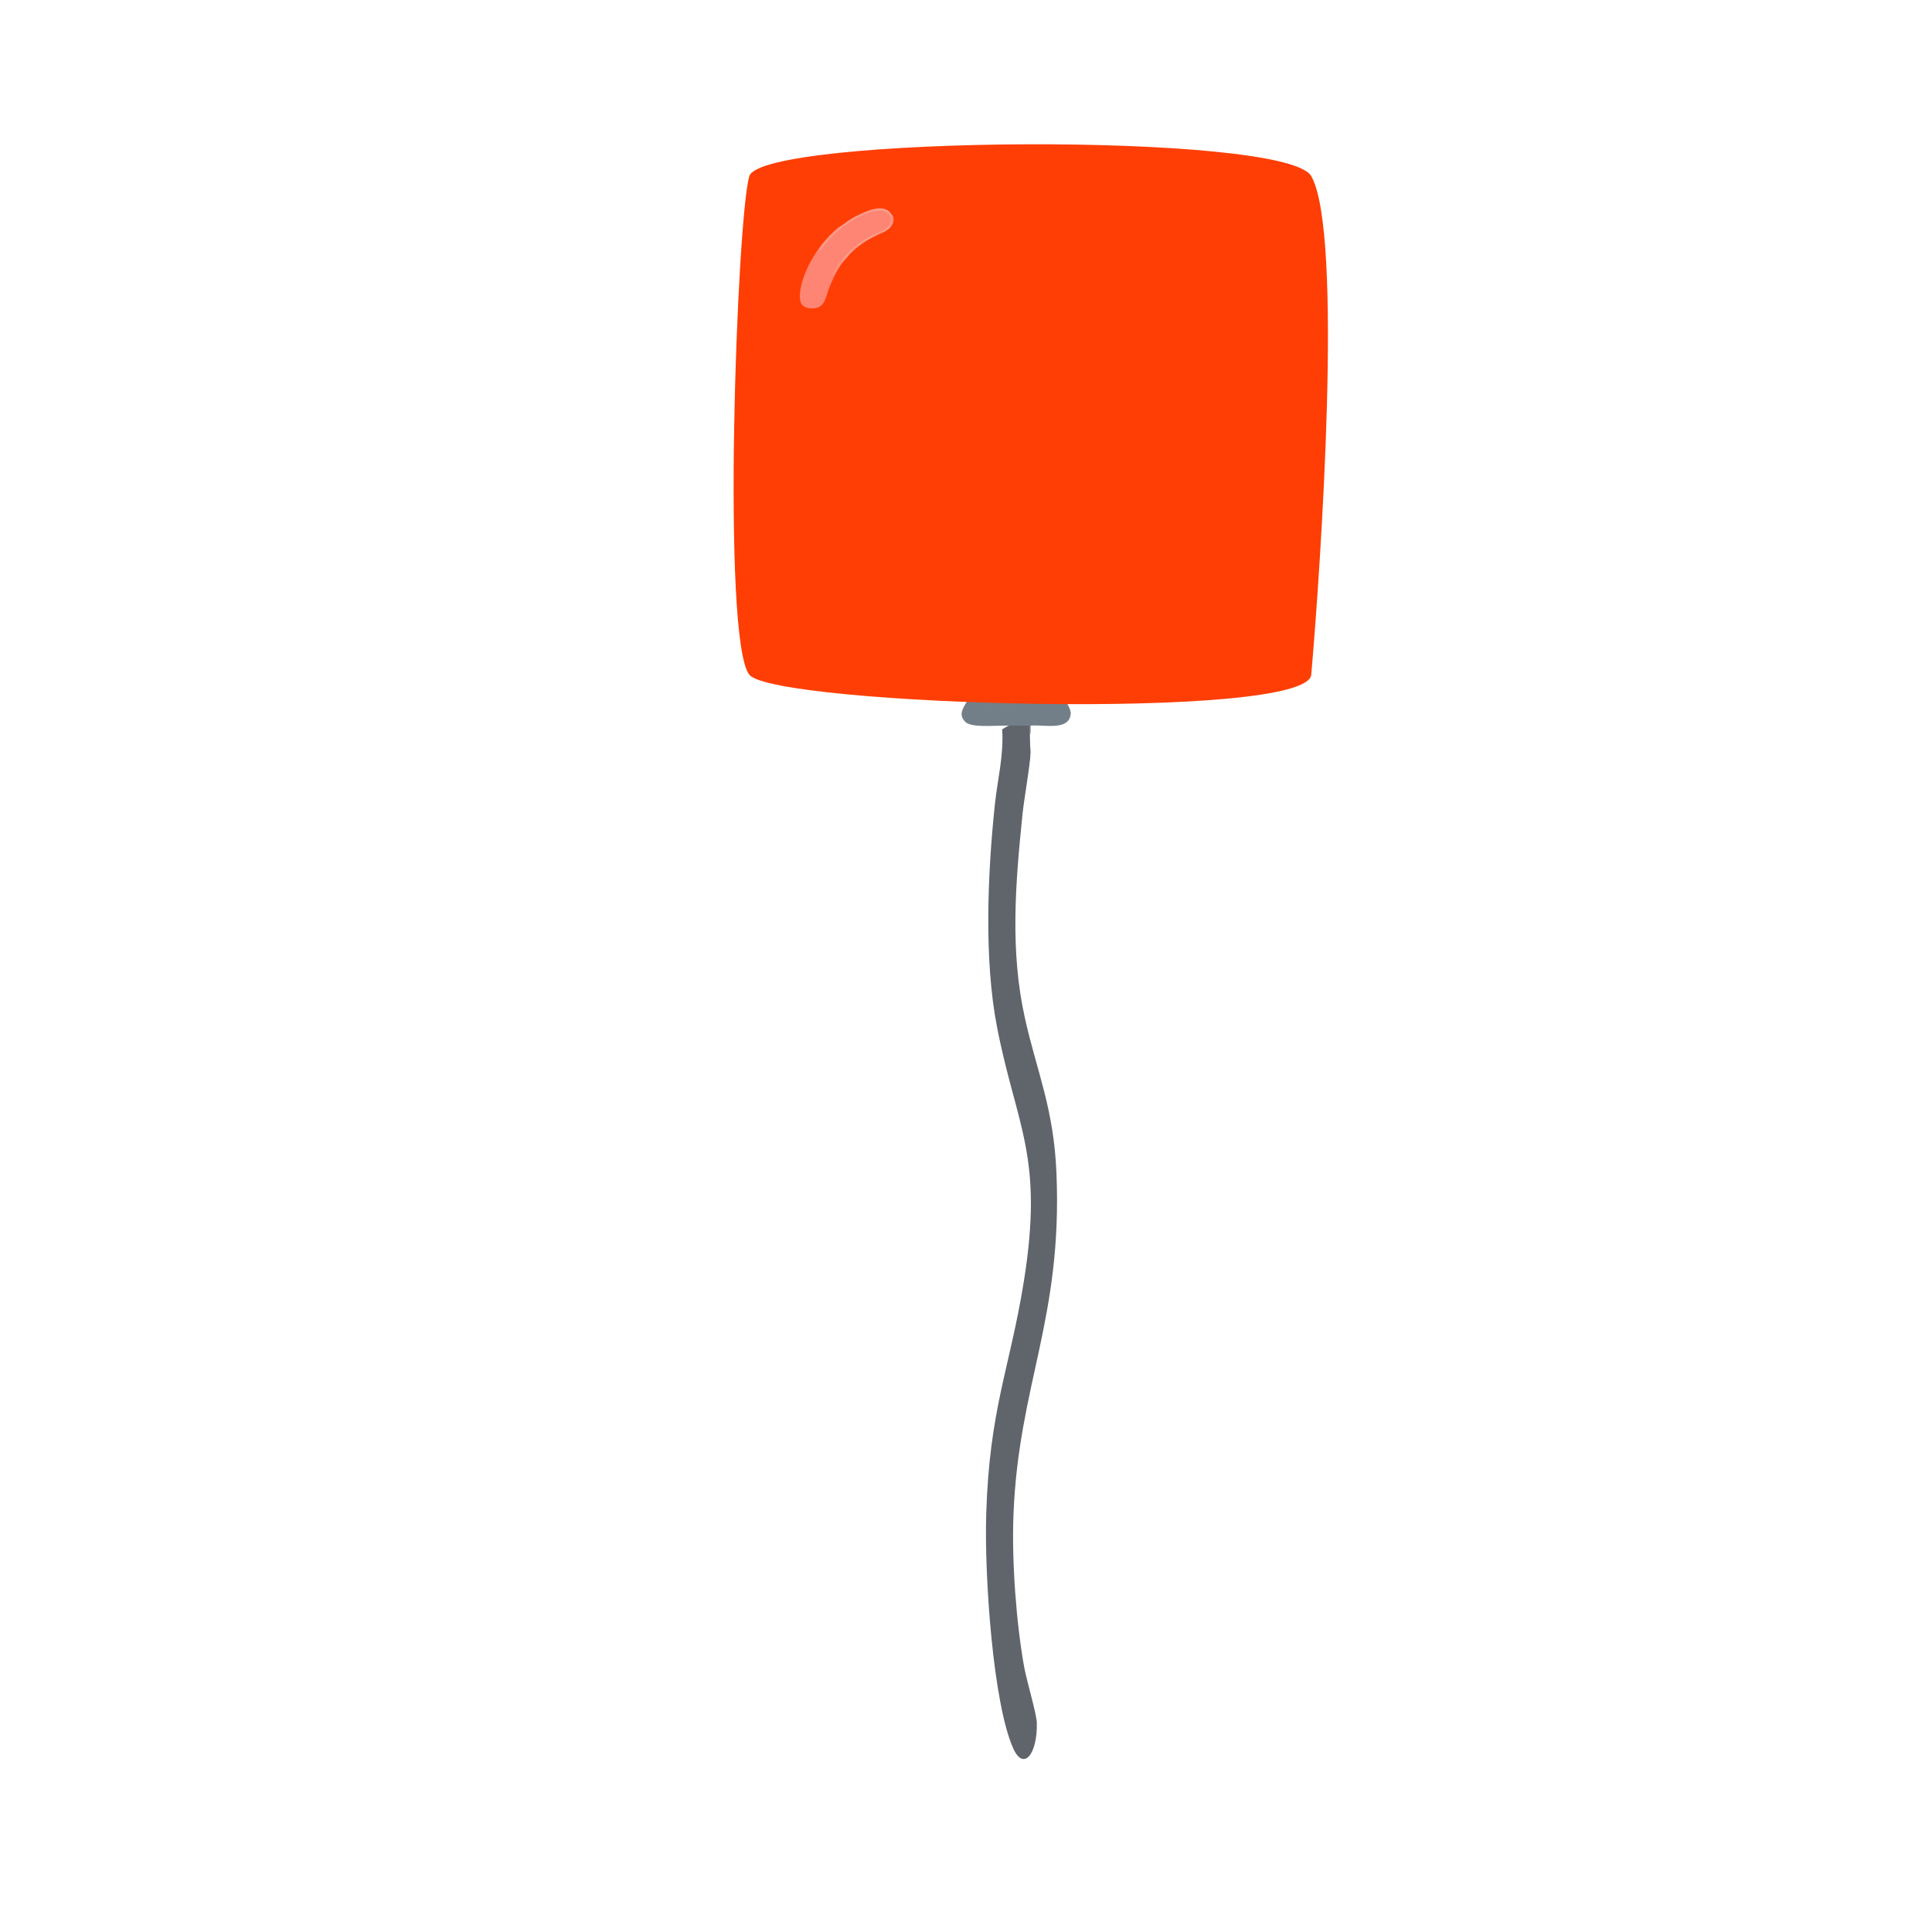
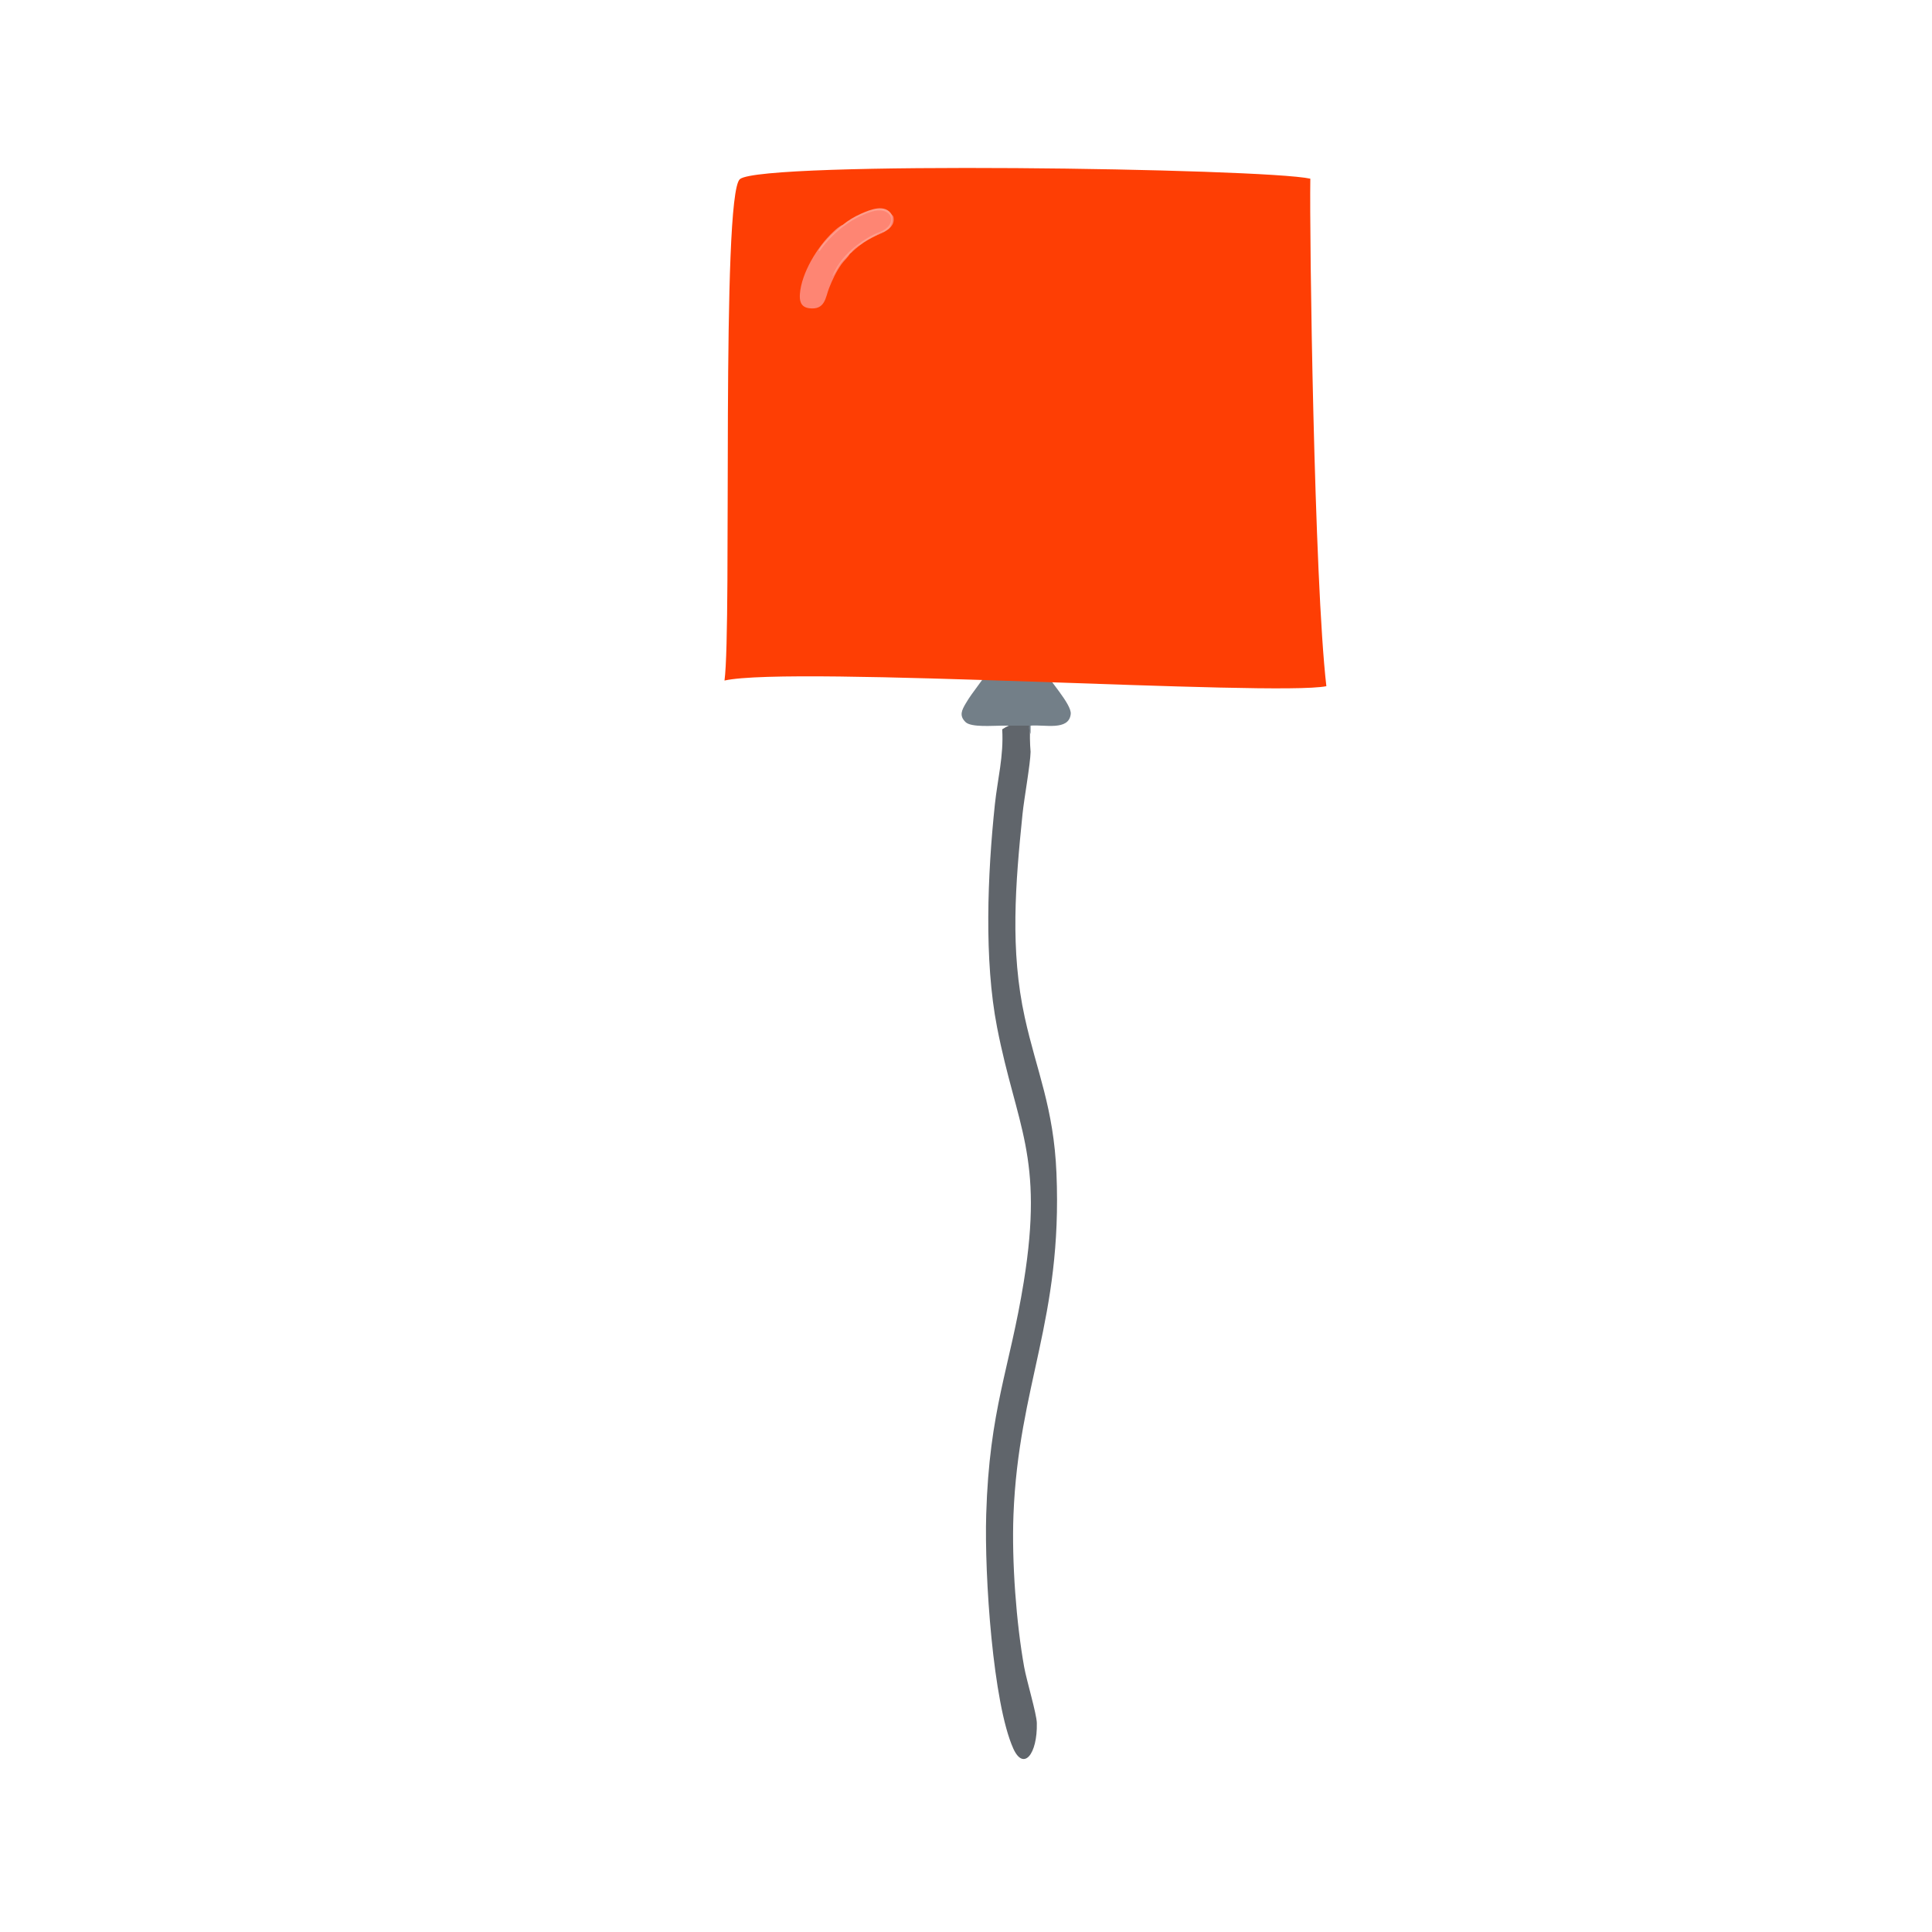
<svg xmlns="http://www.w3.org/2000/svg" id="Layer_1" version="1.1" viewBox="0 0 1024 1024">
  <defs>
    <style>
      .st0 {
        fill: #60656b;
      }

      .st1 {
        fill: #fe3e04;
      }

      .st2 {
        fill: #fe9d8c;
      }

      .st3 {
        fill: #737f88;
      }

      .st4 {
        fill: #fe8573;
      }
    </style>
  </defs>
  <path class="st0" d="M531.2,386.55c4.85-3.3,9.85-4.1,14.82-1.7-.24,4.01-.18,8.99.21,13.65-.11,6.4-3.44,24.79-4.26,32.85-3.8,37.13-6.67,72.28,1.18,107.92,6.29,28.57,15.36,47.74,16.8,82.62,3.2,77.62-20.1,111.83-22.79,180.97-.97,24.93,1.51,57.62,5.68,80.76,1.3,7.18,6.59,24.7,6.7,29.62.36,16.54-7.03,25.63-12.49,13.49-10.72-23.86-15.33-91.24-14.34-124.04,1.67-55.89,12.47-77.1,19.91-123.31,10.78-66.91-3.91-82.28-14.16-134.92-6.94-35.65-5.07-80.89-1.16-118.09,1.41-13.36,4.74-25.62,3.89-39.81h0Z" />
  <path class="st3" d="M552.77,354.22c2.53,5.56,15.31,18.95,14.74,24.23-.97,9.07-13.96,5.48-21.28,6.16v4.51c.02-.48-1.39-3.2-.65-4.51-4.79,0-9.6.02-14.38,0s-16.41,1.03-19.41-1.86c-3.63-3.49-1.91-6.51.11-9.98,3.63-6.22,9.11-12.27,12.76-18.56,6.82.94,21.29.95,28.11,0h0Z" />
-   <path class="st1" d="M694.99,357.62c-2.16,24.83-284.73,16.36-297.82,0-14.9-18.63-6.55-243,0-264.27s284.37-23.7,297.82,0c17.18,30.27,4.91,207.82,0,264.27Z" />
+   <path class="st1" d="M703,363.7c-27.5,5.5-283.5-11-319-3,4-29.5-1.93-257.44,8.18-265.77,11.82-9.73,277.32-5.73,302.32-.23-.5,29.5,2,213,8.5,269Z" />
  <g>
-     <path class="st4" d="M446.66,119.17l.09.5c4.71-3.65,18.27-12.18,24.28-7.12,3.07,2.59,1.29,8.12-2.39,9.81-5.66,2.33-12,5.62-16.36,9.54-.88.79-3.03,2.8-1.84,2.6-1.02,1.97-3.05,3.57-4.36,5.4-2.88,4-4.94,8.44-6.68,12.87-1.89,4.79-1.99,11.73-10.58,10.59-4.72-.63-5.1-4.39-4.85-7.63.82-10.87,9.07-24.82,17.64-32.81,1.36-1.27,3.24-3.03,5.06-3.73v-.02Z" />
+     <path class="st4" d="M446.66,119.17l.09.5c4.71-3.65,18.27-12.18,24.28-7.12,3.07,2.59,1.29,8.12-2.39,9.81-5.66,2.33-12,5.62-16.36,9.54-.88.79-3.03,2.8-1.84,2.6-1.02,1.97-3.05,3.57-4.36,5.4-2.88,4-4.94,8.44-6.68,12.87-1.89,4.79-1.99,11.73-10.58,10.59-4.72-.63-5.1-4.39-4.85-7.63.82-10.87,9.07-24.82,17.64-32.81,1.36-1.27,3.24-3.03,5.06-3.73v-.02h0Z" />
    <path class="st2" d="M472.73,113.83c1.14,2.55.37,5.43-1.68,7.49-.51.44-1.48,1.05-2.1,1.43-1.63.58-3.17,1.3-4.62,2.14-3.06,1.49-5.77,2.98-8.41,4.99-1.82,1.04-3.38,2.39-4.62,3.92-.27.24-.56.46-.84.71-1.98,1.77-4.1,3.99-5.62,6.11-.35.48-3.35,5.96-3.63,5.66,3.72-9.17,11.68-16.56,21.3-21.68,1.7-.9,3.96-1.55,5.54-2.43,8.06-4.47,4.03-13.2-6.25-9.93-11.25,3.57-21.43,12.14-27.34,20.84-.79.06-.38-.72-.19-1.05,2.18-3.79,8.69-9.86,12.39-12.85,2.94-2.37,6.01-4.26,9.66-5.89,5.18-2.31,12.9-5.37,16.4.54h0Z" />
    <path class="st4" d="M471.04,121.31c1.9-2.46,1.86-4.61,1.68-7.49.23.39.67.43.82,1.26.48,2.66-.42,4.43-2.5,6.23h0Z" />
    <path class="st4" d="M455.91,129.87c-1.33,1.01-3.34,2.78-4.62,3.92.74-1.5,2.83-3.27,4.62-3.92Z" />
    <path class="st4" d="M468.94,122.74c-1.87,1.14-2.91,1.31-4.62,2.14,1.02-1.1,3.07-1.7,4.62-2.14Z" />
  </g>
</svg>
